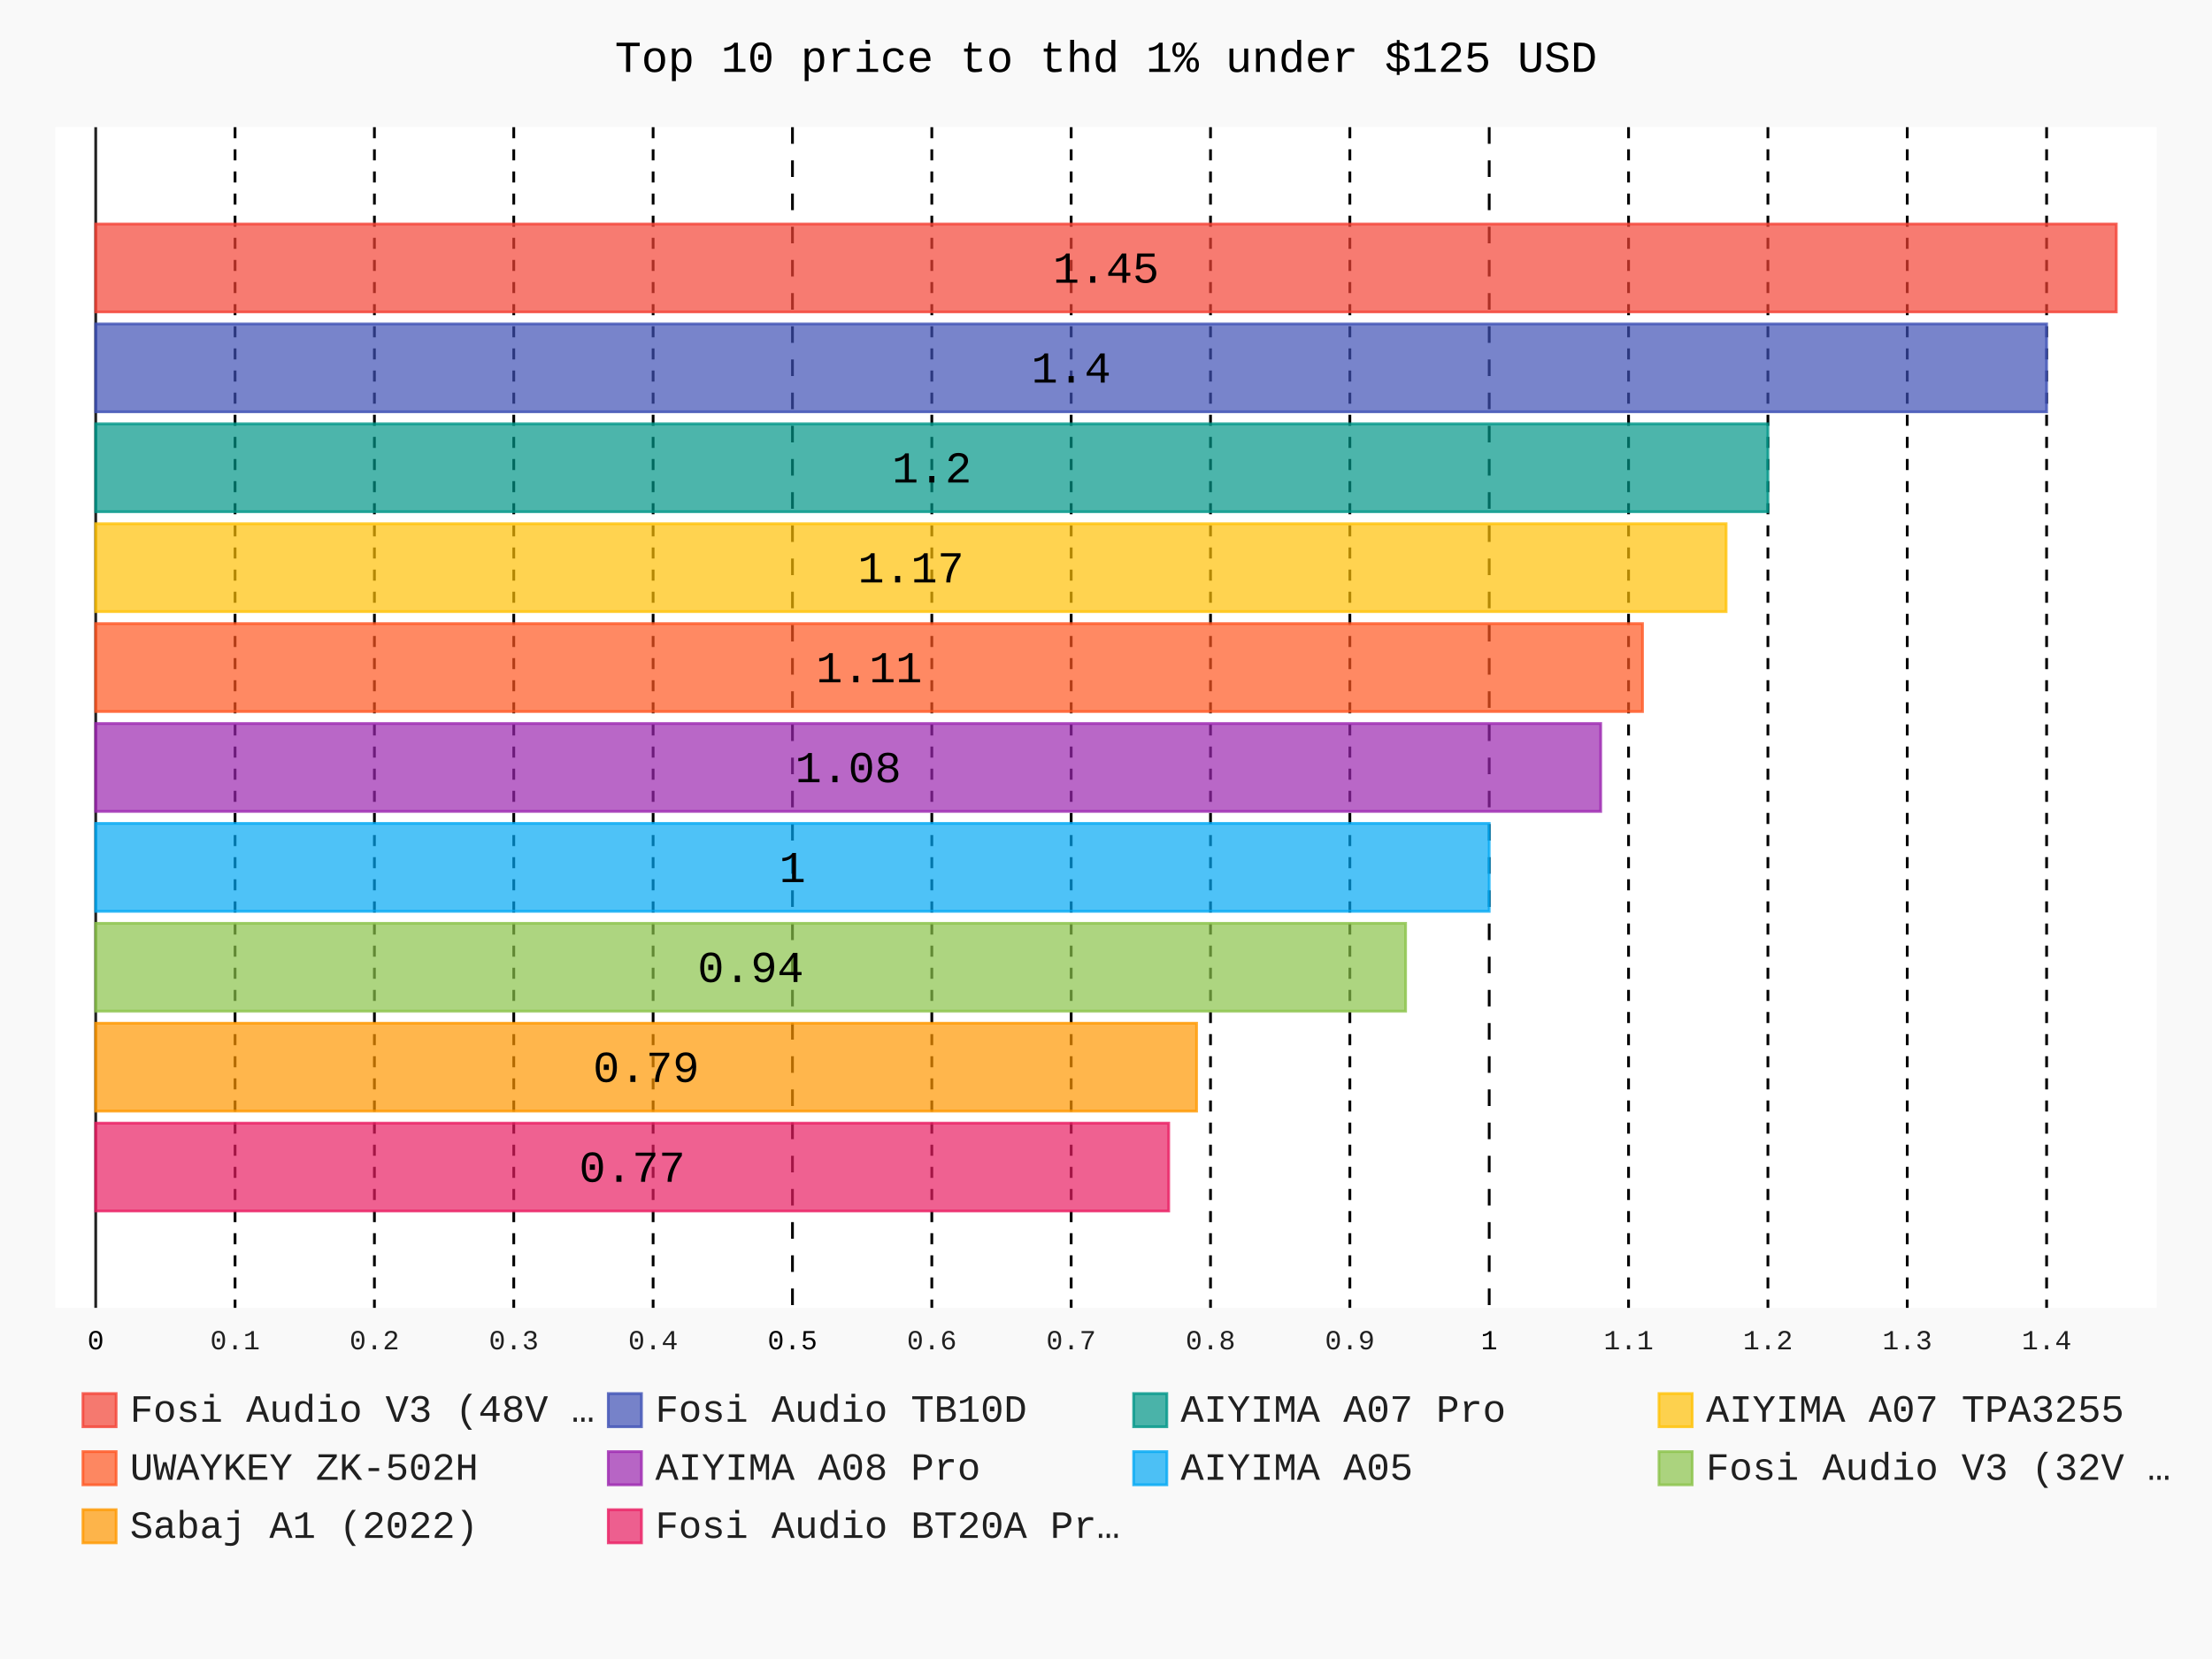
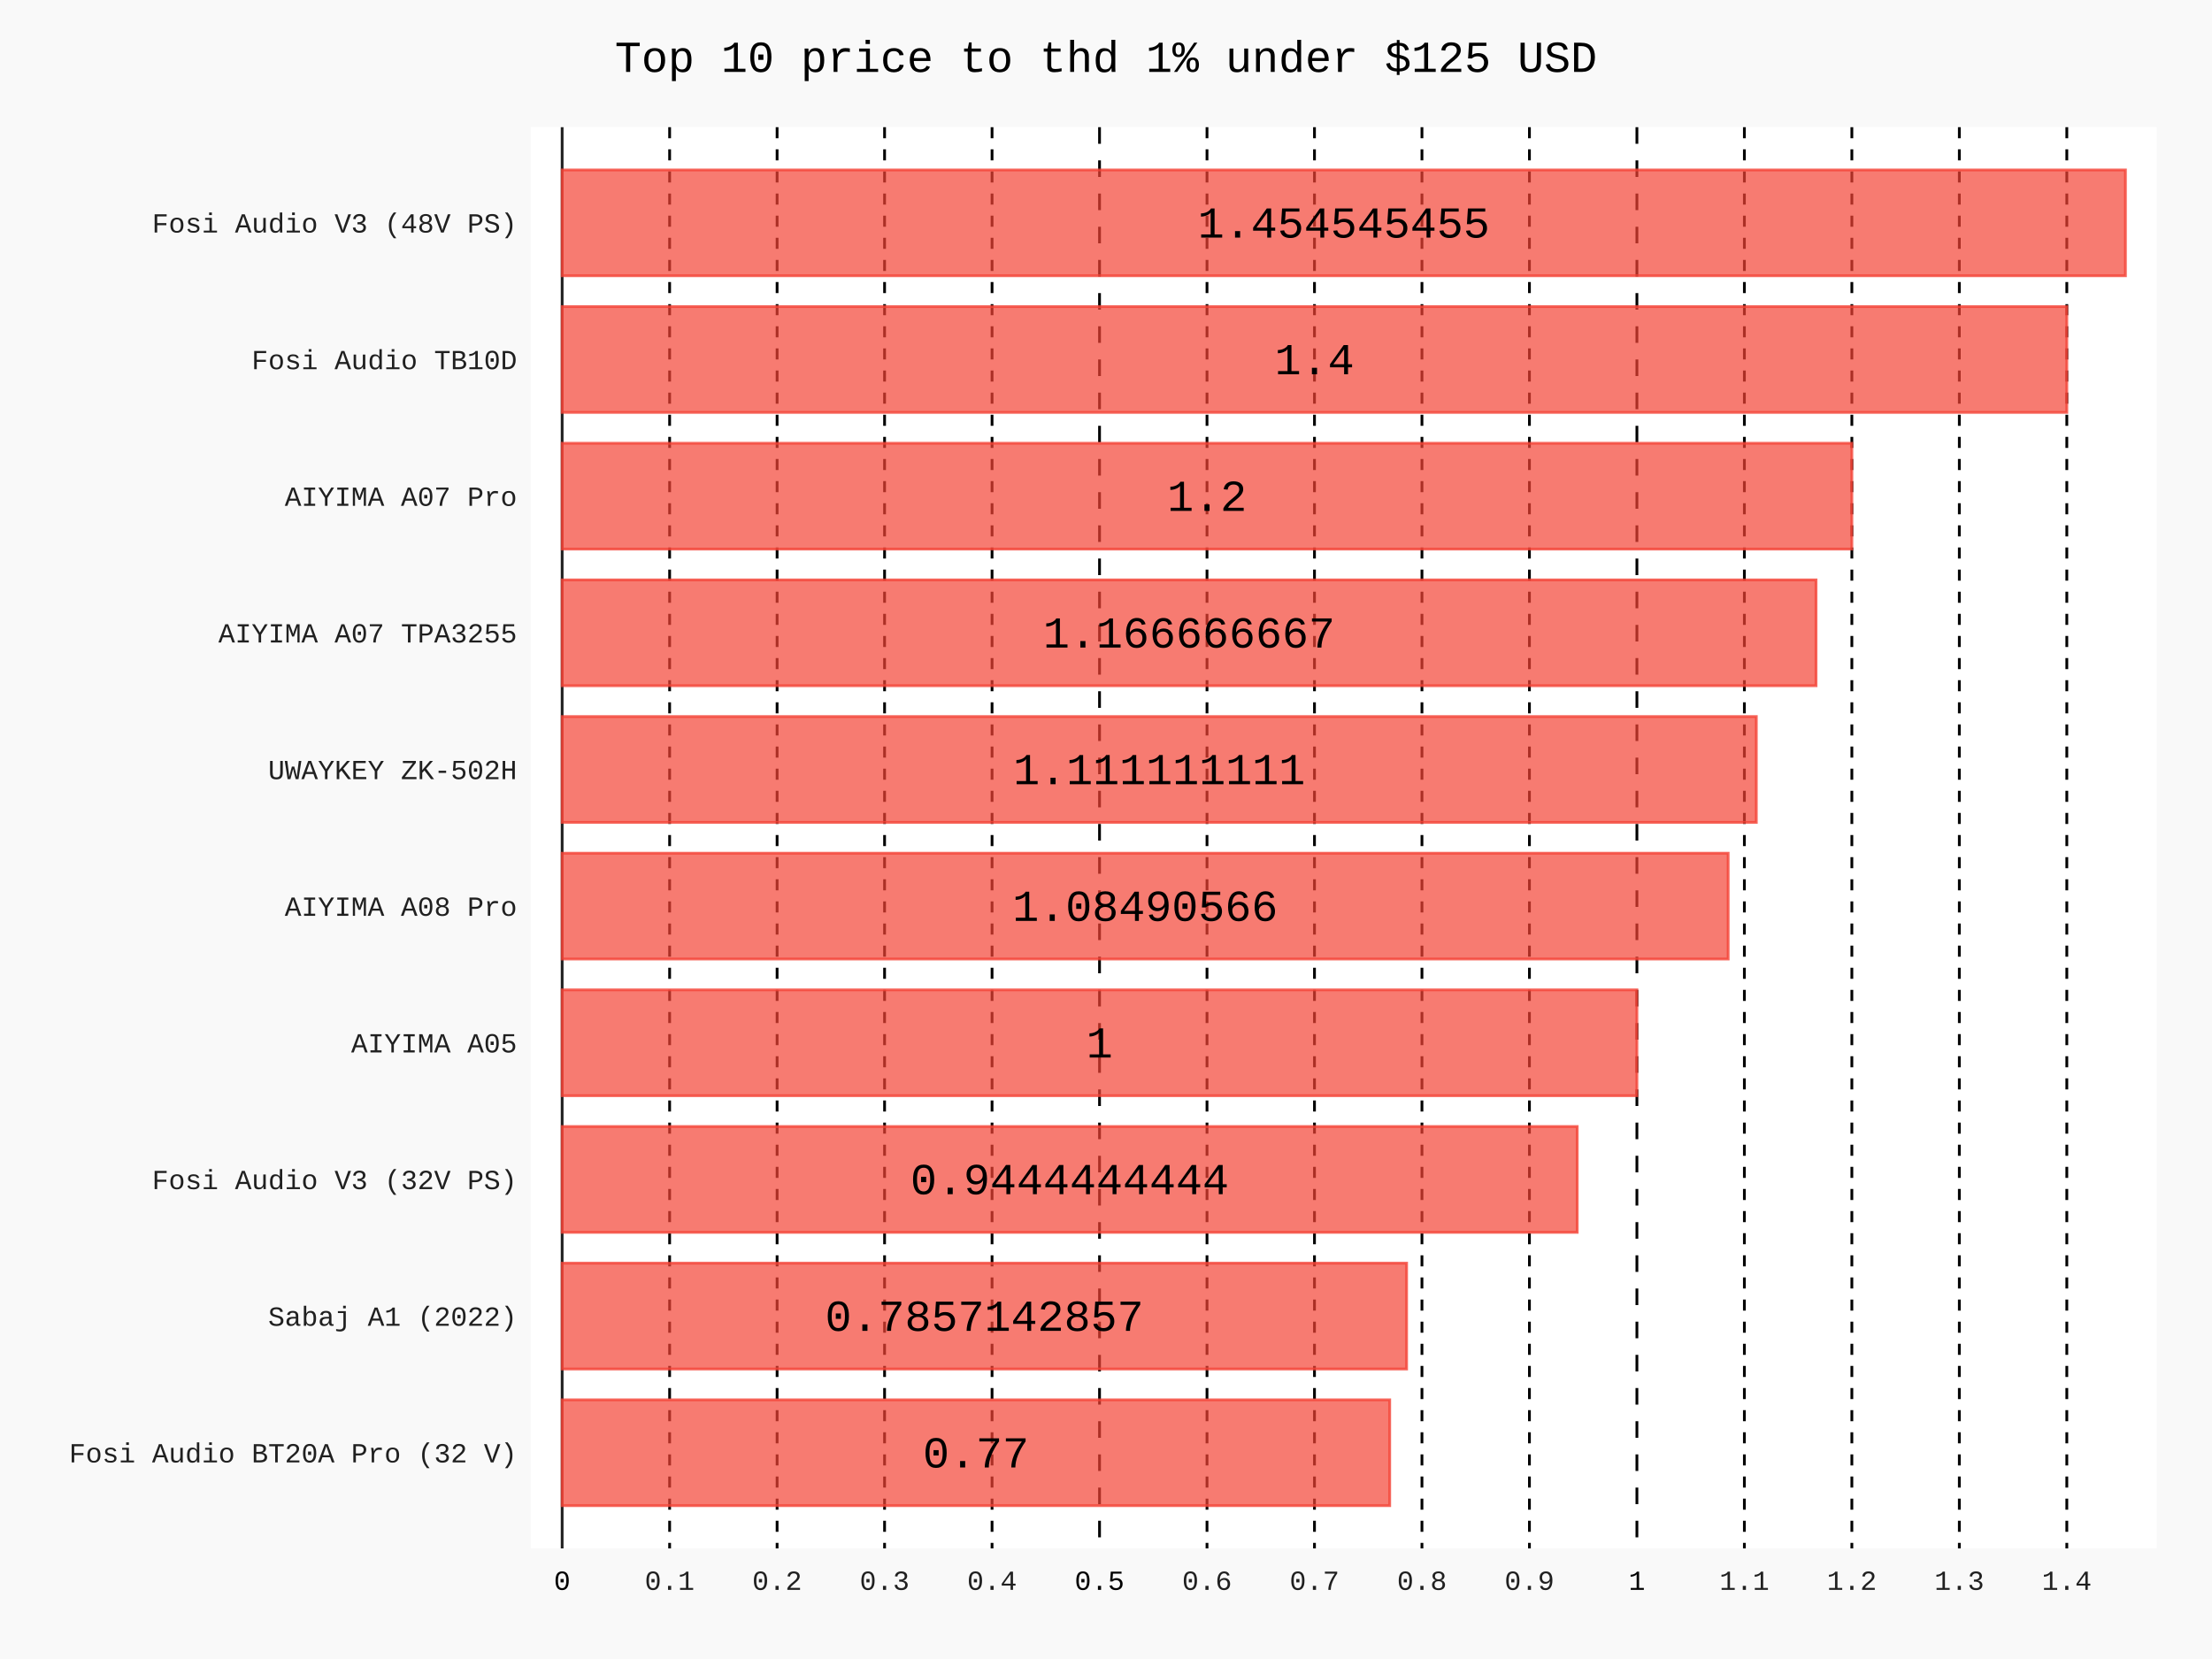
- <svg xmlns="http://www.w3.org/2000/svg" id="chart-48957414-104f-405f-8632-d24736aaab65" class="pygal-chart" viewBox="0 0 800 600">
+ <svg xmlns="http://www.w3.org/2000/svg" id="chart-eaef84dc-9094-404d-89b5-f0d308a937f1" class="pygal-chart" viewBox="0 0 800 600">
  <defs>
-     <style type="text/css">#chart-48957414-104f-405f-8632-d24736aaab65{-webkit-user-select:none;-webkit-font-smoothing:antialiased;font-family:Consolas,"Liberation Mono",Menlo,Courier,monospace}#chart-48957414-104f-405f-8632-d24736aaab65 .title{font-family:Consolas,"Liberation Mono",Menlo,Courier,monospace;font-size:16px}#chart-48957414-104f-405f-8632-d24736aaab65 .legends .legend text{font-family:Consolas,"Liberation Mono",Menlo,Courier,monospace;font-size:14px}#chart-48957414-104f-405f-8632-d24736aaab65 .axis text{font-family:Consolas,"Liberation Mono",Menlo,Courier,monospace;font-size:10px}#chart-48957414-104f-405f-8632-d24736aaab65 .axis text.major{font-family:Consolas,"Liberation Mono",Menlo,Courier,monospace;font-size:10px}#chart-48957414-104f-405f-8632-d24736aaab65 .text-overlay text.value{font-family:Consolas,"Liberation Mono",Menlo,Courier,monospace;font-size:16px}#chart-48957414-104f-405f-8632-d24736aaab65 .text-overlay text.label{font-family:Consolas,"Liberation Mono",Menlo,Courier,monospace;font-size:10px}#chart-48957414-104f-405f-8632-d24736aaab65 .tooltip{font-family:Consolas,"Liberation Mono",Menlo,Courier,monospace;font-size:14px}#chart-48957414-104f-405f-8632-d24736aaab65 text.no_data{font-family:Consolas,"Liberation Mono",Menlo,Courier,monospace;font-size:64px}
- #chart-48957414-104f-405f-8632-d24736aaab65{background-color:rgba(249,249,249,1)}#chart-48957414-104f-405f-8632-d24736aaab65 path,#chart-48957414-104f-405f-8632-d24736aaab65 line,#chart-48957414-104f-405f-8632-d24736aaab65 rect,#chart-48957414-104f-405f-8632-d24736aaab65 circle{-webkit-transition:150ms;-moz-transition:150ms;transition:150ms}#chart-48957414-104f-405f-8632-d24736aaab65 .graph &gt; .background{fill:rgba(249,249,249,1)}#chart-48957414-104f-405f-8632-d24736aaab65 .plot &gt; .background{fill:rgba(255,255,255,1)}#chart-48957414-104f-405f-8632-d24736aaab65 .graph{fill:rgba(0,0,0,.87)}#chart-48957414-104f-405f-8632-d24736aaab65 text.no_data{fill:rgba(0,0,0,1)}#chart-48957414-104f-405f-8632-d24736aaab65 .title{fill:rgba(0,0,0,1)}#chart-48957414-104f-405f-8632-d24736aaab65 .legends .legend text{fill:rgba(0,0,0,.87)}#chart-48957414-104f-405f-8632-d24736aaab65 .legends .legend:hover text{fill:rgba(0,0,0,1)}#chart-48957414-104f-405f-8632-d24736aaab65 .axis .line{stroke:rgba(0,0,0,1)}#chart-48957414-104f-405f-8632-d24736aaab65 .axis .guide.line{stroke:rgba(0,0,0,.54)}#chart-48957414-104f-405f-8632-d24736aaab65 .axis .major.line{stroke:rgba(0,0,0,.87)}#chart-48957414-104f-405f-8632-d24736aaab65 .axis text.major{fill:rgba(0,0,0,1)}#chart-48957414-104f-405f-8632-d24736aaab65 .axis.y .guides:hover .guide.line,#chart-48957414-104f-405f-8632-d24736aaab65 .line-graph .axis.x .guides:hover .guide.line,#chart-48957414-104f-405f-8632-d24736aaab65 .stackedline-graph .axis.x .guides:hover .guide.line,#chart-48957414-104f-405f-8632-d24736aaab65 .xy-graph .axis.x .guides:hover .guide.line{stroke:rgba(0,0,0,1)}#chart-48957414-104f-405f-8632-d24736aaab65 .axis .guides:hover text{fill:rgba(0,0,0,1)}#chart-48957414-104f-405f-8632-d24736aaab65 .reactive{fill-opacity:.7;stroke-opacity:.8;stroke-width:1}#chart-48957414-104f-405f-8632-d24736aaab65 .ci{stroke:rgba(0,0,0,.87)}#chart-48957414-104f-405f-8632-d24736aaab65 .reactive.active,#chart-48957414-104f-405f-8632-d24736aaab65 .active .reactive{fill-opacity:.8;stroke-opacity:.9;stroke-width:4}#chart-48957414-104f-405f-8632-d24736aaab65 .ci .reactive.active{stroke-width:1.5}#chart-48957414-104f-405f-8632-d24736aaab65 .series text{fill:rgba(0,0,0,1)}#chart-48957414-104f-405f-8632-d24736aaab65 .tooltip rect{fill:rgba(255,255,255,1);stroke:rgba(0,0,0,1);-webkit-transition:opacity 150ms;-moz-transition:opacity 150ms;transition:opacity 150ms}#chart-48957414-104f-405f-8632-d24736aaab65 .tooltip .label{fill:rgba(0,0,0,.87)}#chart-48957414-104f-405f-8632-d24736aaab65 .tooltip .label{fill:rgba(0,0,0,.87)}#chart-48957414-104f-405f-8632-d24736aaab65 .tooltip .legend{font-size:.8em;fill:rgba(0,0,0,.54)}#chart-48957414-104f-405f-8632-d24736aaab65 .tooltip .x_label{font-size:.6em;fill:rgba(0,0,0,1)}#chart-48957414-104f-405f-8632-d24736aaab65 .tooltip .xlink{font-size:.5em;text-decoration:underline}#chart-48957414-104f-405f-8632-d24736aaab65 .tooltip .value{font-size:1.5em}#chart-48957414-104f-405f-8632-d24736aaab65 .bound{font-size:.5em}#chart-48957414-104f-405f-8632-d24736aaab65 .max-value{font-size:.75em;fill:rgba(0,0,0,.54)}#chart-48957414-104f-405f-8632-d24736aaab65 .map-element{fill:rgba(255,255,255,1);stroke:rgba(0,0,0,.54) !important}#chart-48957414-104f-405f-8632-d24736aaab65 .map-element .reactive{fill-opacity:inherit;stroke-opacity:inherit}#chart-48957414-104f-405f-8632-d24736aaab65 .color-0,#chart-48957414-104f-405f-8632-d24736aaab65 .color-0 a:visited{stroke:#F44336;fill:#F44336}#chart-48957414-104f-405f-8632-d24736aaab65 .color-1,#chart-48957414-104f-405f-8632-d24736aaab65 .color-1 a:visited{stroke:#3F51B5;fill:#3F51B5}#chart-48957414-104f-405f-8632-d24736aaab65 .color-2,#chart-48957414-104f-405f-8632-d24736aaab65 .color-2 a:visited{stroke:#009688;fill:#009688}#chart-48957414-104f-405f-8632-d24736aaab65 .color-3,#chart-48957414-104f-405f-8632-d24736aaab65 .color-3 a:visited{stroke:#FFC107;fill:#FFC107}#chart-48957414-104f-405f-8632-d24736aaab65 .color-4,#chart-48957414-104f-405f-8632-d24736aaab65 .color-4 a:visited{stroke:#FF5722;fill:#FF5722}#chart-48957414-104f-405f-8632-d24736aaab65 .color-5,#chart-48957414-104f-405f-8632-d24736aaab65 .color-5 a:visited{stroke:#9C27B0;fill:#9C27B0}#chart-48957414-104f-405f-8632-d24736aaab65 .color-6,#chart-48957414-104f-405f-8632-d24736aaab65 .color-6 a:visited{stroke:#03A9F4;fill:#03A9F4}#chart-48957414-104f-405f-8632-d24736aaab65 .color-7,#chart-48957414-104f-405f-8632-d24736aaab65 .color-7 a:visited{stroke:#8BC34A;fill:#8BC34A}#chart-48957414-104f-405f-8632-d24736aaab65 .color-8,#chart-48957414-104f-405f-8632-d24736aaab65 .color-8 a:visited{stroke:#FF9800;fill:#FF9800}#chart-48957414-104f-405f-8632-d24736aaab65 .color-9,#chart-48957414-104f-405f-8632-d24736aaab65 .color-9 a:visited{stroke:#E91E63;fill:#E91E63}#chart-48957414-104f-405f-8632-d24736aaab65 .text-overlay .color-0 text{fill:black}#chart-48957414-104f-405f-8632-d24736aaab65 .text-overlay .color-1 text{fill:black}#chart-48957414-104f-405f-8632-d24736aaab65 .text-overlay .color-2 text{fill:black}#chart-48957414-104f-405f-8632-d24736aaab65 .text-overlay .color-3 text{fill:black}#chart-48957414-104f-405f-8632-d24736aaab65 .text-overlay .color-4 text{fill:black}#chart-48957414-104f-405f-8632-d24736aaab65 .text-overlay .color-5 text{fill:black}#chart-48957414-104f-405f-8632-d24736aaab65 .text-overlay .color-6 text{fill:black}#chart-48957414-104f-405f-8632-d24736aaab65 .text-overlay .color-7 text{fill:black}#chart-48957414-104f-405f-8632-d24736aaab65 .text-overlay .color-8 text{fill:black}#chart-48957414-104f-405f-8632-d24736aaab65 .text-overlay .color-9 text{fill:black}
- #chart-48957414-104f-405f-8632-d24736aaab65 text.no_data{text-anchor:middle}#chart-48957414-104f-405f-8632-d24736aaab65 .guide.line{fill:none}#chart-48957414-104f-405f-8632-d24736aaab65 .centered{text-anchor:middle}#chart-48957414-104f-405f-8632-d24736aaab65 .title{text-anchor:middle}#chart-48957414-104f-405f-8632-d24736aaab65 .legends .legend text{fill-opacity:1}#chart-48957414-104f-405f-8632-d24736aaab65 .axis.x text{text-anchor:middle}#chart-48957414-104f-405f-8632-d24736aaab65 .axis.x:not(.web) text[transform]{text-anchor:start}#chart-48957414-104f-405f-8632-d24736aaab65 .axis.x:not(.web) text[transform].backwards{text-anchor:end}#chart-48957414-104f-405f-8632-d24736aaab65 .axis.y text{text-anchor:end}#chart-48957414-104f-405f-8632-d24736aaab65 .axis.y text[transform].backwards{text-anchor:start}#chart-48957414-104f-405f-8632-d24736aaab65 .axis.y2 text{text-anchor:start}#chart-48957414-104f-405f-8632-d24736aaab65 .axis.y2 text[transform].backwards{text-anchor:end}#chart-48957414-104f-405f-8632-d24736aaab65 .axis .guide.line{stroke-dasharray:4,4;stroke:black}#chart-48957414-104f-405f-8632-d24736aaab65 .axis .major.guide.line{stroke-dasharray:6,6;stroke:black}#chart-48957414-104f-405f-8632-d24736aaab65 .horizontal .axis.y .guide.line,#chart-48957414-104f-405f-8632-d24736aaab65 .horizontal .axis.y2 .guide.line,#chart-48957414-104f-405f-8632-d24736aaab65 .vertical .axis.x .guide.line{opacity:0}#chart-48957414-104f-405f-8632-d24736aaab65 .horizontal .axis.always_show .guide.line,#chart-48957414-104f-405f-8632-d24736aaab65 .vertical .axis.always_show .guide.line{opacity:1 !important}#chart-48957414-104f-405f-8632-d24736aaab65 .axis.y .guides:hover .guide.line,#chart-48957414-104f-405f-8632-d24736aaab65 .axis.y2 .guides:hover .guide.line,#chart-48957414-104f-405f-8632-d24736aaab65 .axis.x .guides:hover .guide.line{opacity:1}#chart-48957414-104f-405f-8632-d24736aaab65 .axis .guides:hover text{opacity:1}#chart-48957414-104f-405f-8632-d24736aaab65 .nofill{fill:none}#chart-48957414-104f-405f-8632-d24736aaab65 .subtle-fill{fill-opacity:.2}#chart-48957414-104f-405f-8632-d24736aaab65 .dot{stroke-width:1px;fill-opacity:1;stroke-opacity:1}#chart-48957414-104f-405f-8632-d24736aaab65 .dot.active{stroke-width:5px}#chart-48957414-104f-405f-8632-d24736aaab65 .dot.negative{fill:transparent}#chart-48957414-104f-405f-8632-d24736aaab65 text,#chart-48957414-104f-405f-8632-d24736aaab65 tspan{stroke:none !important}#chart-48957414-104f-405f-8632-d24736aaab65 .series text.active{opacity:1}#chart-48957414-104f-405f-8632-d24736aaab65 .tooltip rect{fill-opacity:.95;stroke-width:.5}#chart-48957414-104f-405f-8632-d24736aaab65 .tooltip text{fill-opacity:1}#chart-48957414-104f-405f-8632-d24736aaab65 .showable{visibility:hidden}#chart-48957414-104f-405f-8632-d24736aaab65 .showable.shown{visibility:visible}#chart-48957414-104f-405f-8632-d24736aaab65 .gauge-background{fill:rgba(229,229,229,1);stroke:none}#chart-48957414-104f-405f-8632-d24736aaab65 .bg-lines{stroke:rgba(249,249,249,1);stroke-width:2px}</style>
+     <style type="text/css">#chart-eaef84dc-9094-404d-89b5-f0d308a937f1{-webkit-user-select:none;-webkit-font-smoothing:antialiased;font-family:Consolas,"Liberation Mono",Menlo,Courier,monospace}#chart-eaef84dc-9094-404d-89b5-f0d308a937f1 .title{font-family:Consolas,"Liberation Mono",Menlo,Courier,monospace;font-size:16px}#chart-eaef84dc-9094-404d-89b5-f0d308a937f1 .legends .legend text{font-family:Consolas,"Liberation Mono",Menlo,Courier,monospace;font-size:14px}#chart-eaef84dc-9094-404d-89b5-f0d308a937f1 .axis text{font-family:Consolas,"Liberation Mono",Menlo,Courier,monospace;font-size:10px}#chart-eaef84dc-9094-404d-89b5-f0d308a937f1 .axis text.major{font-family:Consolas,"Liberation Mono",Menlo,Courier,monospace;font-size:10px}#chart-eaef84dc-9094-404d-89b5-f0d308a937f1 .text-overlay text.value{font-family:Consolas,"Liberation Mono",Menlo,Courier,monospace;font-size:16px}#chart-eaef84dc-9094-404d-89b5-f0d308a937f1 .text-overlay text.label{font-family:Consolas,"Liberation Mono",Menlo,Courier,monospace;font-size:10px}#chart-eaef84dc-9094-404d-89b5-f0d308a937f1 .tooltip{font-family:Consolas,"Liberation Mono",Menlo,Courier,monospace;font-size:14px}#chart-eaef84dc-9094-404d-89b5-f0d308a937f1 text.no_data{font-family:Consolas,"Liberation Mono",Menlo,Courier,monospace;font-size:64px}
+ #chart-eaef84dc-9094-404d-89b5-f0d308a937f1{background-color:rgba(249,249,249,1)}#chart-eaef84dc-9094-404d-89b5-f0d308a937f1 path,#chart-eaef84dc-9094-404d-89b5-f0d308a937f1 line,#chart-eaef84dc-9094-404d-89b5-f0d308a937f1 rect,#chart-eaef84dc-9094-404d-89b5-f0d308a937f1 circle{-webkit-transition:150ms;-moz-transition:150ms;transition:150ms}#chart-eaef84dc-9094-404d-89b5-f0d308a937f1 .graph &gt; .background{fill:rgba(249,249,249,1)}#chart-eaef84dc-9094-404d-89b5-f0d308a937f1 .plot &gt; .background{fill:rgba(255,255,255,1)}#chart-eaef84dc-9094-404d-89b5-f0d308a937f1 .graph{fill:rgba(0,0,0,.87)}#chart-eaef84dc-9094-404d-89b5-f0d308a937f1 text.no_data{fill:rgba(0,0,0,1)}#chart-eaef84dc-9094-404d-89b5-f0d308a937f1 .title{fill:rgba(0,0,0,1)}#chart-eaef84dc-9094-404d-89b5-f0d308a937f1 .legends .legend text{fill:rgba(0,0,0,.87)}#chart-eaef84dc-9094-404d-89b5-f0d308a937f1 .legends .legend:hover text{fill:rgba(0,0,0,1)}#chart-eaef84dc-9094-404d-89b5-f0d308a937f1 .axis .line{stroke:rgba(0,0,0,1)}#chart-eaef84dc-9094-404d-89b5-f0d308a937f1 .axis .guide.line{stroke:rgba(0,0,0,.54)}#chart-eaef84dc-9094-404d-89b5-f0d308a937f1 .axis .major.line{stroke:rgba(0,0,0,.87)}#chart-eaef84dc-9094-404d-89b5-f0d308a937f1 .axis text.major{fill:rgba(0,0,0,1)}#chart-eaef84dc-9094-404d-89b5-f0d308a937f1 .axis.y .guides:hover .guide.line,#chart-eaef84dc-9094-404d-89b5-f0d308a937f1 .line-graph .axis.x .guides:hover .guide.line,#chart-eaef84dc-9094-404d-89b5-f0d308a937f1 .stackedline-graph .axis.x .guides:hover .guide.line,#chart-eaef84dc-9094-404d-89b5-f0d308a937f1 .xy-graph .axis.x .guides:hover .guide.line{stroke:rgba(0,0,0,1)}#chart-eaef84dc-9094-404d-89b5-f0d308a937f1 .axis .guides:hover text{fill:rgba(0,0,0,1)}#chart-eaef84dc-9094-404d-89b5-f0d308a937f1 .reactive{fill-opacity:.7;stroke-opacity:.8;stroke-width:1}#chart-eaef84dc-9094-404d-89b5-f0d308a937f1 .ci{stroke:rgba(0,0,0,.87)}#chart-eaef84dc-9094-404d-89b5-f0d308a937f1 .reactive.active,#chart-eaef84dc-9094-404d-89b5-f0d308a937f1 .active .reactive{fill-opacity:.8;stroke-opacity:.9;stroke-width:4}#chart-eaef84dc-9094-404d-89b5-f0d308a937f1 .ci .reactive.active{stroke-width:1.5}#chart-eaef84dc-9094-404d-89b5-f0d308a937f1 .series text{fill:rgba(0,0,0,1)}#chart-eaef84dc-9094-404d-89b5-f0d308a937f1 .tooltip rect{fill:rgba(255,255,255,1);stroke:rgba(0,0,0,1);-webkit-transition:opacity 150ms;-moz-transition:opacity 150ms;transition:opacity 150ms}#chart-eaef84dc-9094-404d-89b5-f0d308a937f1 .tooltip .label{fill:rgba(0,0,0,.87)}#chart-eaef84dc-9094-404d-89b5-f0d308a937f1 .tooltip .label{fill:rgba(0,0,0,.87)}#chart-eaef84dc-9094-404d-89b5-f0d308a937f1 .tooltip .legend{font-size:.8em;fill:rgba(0,0,0,.54)}#chart-eaef84dc-9094-404d-89b5-f0d308a937f1 .tooltip .x_label{font-size:.6em;fill:rgba(0,0,0,1)}#chart-eaef84dc-9094-404d-89b5-f0d308a937f1 .tooltip .xlink{font-size:.5em;text-decoration:underline}#chart-eaef84dc-9094-404d-89b5-f0d308a937f1 .tooltip .value{font-size:1.5em}#chart-eaef84dc-9094-404d-89b5-f0d308a937f1 .bound{font-size:.5em}#chart-eaef84dc-9094-404d-89b5-f0d308a937f1 .max-value{font-size:.75em;fill:rgba(0,0,0,.54)}#chart-eaef84dc-9094-404d-89b5-f0d308a937f1 .map-element{fill:rgba(255,255,255,1);stroke:rgba(0,0,0,.54) !important}#chart-eaef84dc-9094-404d-89b5-f0d308a937f1 .map-element .reactive{fill-opacity:inherit;stroke-opacity:inherit}#chart-eaef84dc-9094-404d-89b5-f0d308a937f1 .color-0,#chart-eaef84dc-9094-404d-89b5-f0d308a937f1 .color-0 a:visited{stroke:#F44336;fill:#F44336}#chart-eaef84dc-9094-404d-89b5-f0d308a937f1 .text-overlay .color-0 text{fill:black}
+ #chart-eaef84dc-9094-404d-89b5-f0d308a937f1 text.no_data{text-anchor:middle}#chart-eaef84dc-9094-404d-89b5-f0d308a937f1 .guide.line{fill:none}#chart-eaef84dc-9094-404d-89b5-f0d308a937f1 .centered{text-anchor:middle}#chart-eaef84dc-9094-404d-89b5-f0d308a937f1 .title{text-anchor:middle}#chart-eaef84dc-9094-404d-89b5-f0d308a937f1 .legends .legend text{fill-opacity:1}#chart-eaef84dc-9094-404d-89b5-f0d308a937f1 .axis.x text{text-anchor:middle}#chart-eaef84dc-9094-404d-89b5-f0d308a937f1 .axis.x:not(.web) text[transform]{text-anchor:start}#chart-eaef84dc-9094-404d-89b5-f0d308a937f1 .axis.x:not(.web) text[transform].backwards{text-anchor:end}#chart-eaef84dc-9094-404d-89b5-f0d308a937f1 .axis.y text{text-anchor:end}#chart-eaef84dc-9094-404d-89b5-f0d308a937f1 .axis.y text[transform].backwards{text-anchor:start}#chart-eaef84dc-9094-404d-89b5-f0d308a937f1 .axis.y2 text{text-anchor:start}#chart-eaef84dc-9094-404d-89b5-f0d308a937f1 .axis.y2 text[transform].backwards{text-anchor:end}#chart-eaef84dc-9094-404d-89b5-f0d308a937f1 .axis .guide.line{stroke-dasharray:4,4;stroke:black}#chart-eaef84dc-9094-404d-89b5-f0d308a937f1 .axis .major.guide.line{stroke-dasharray:6,6;stroke:black}#chart-eaef84dc-9094-404d-89b5-f0d308a937f1 .horizontal .axis.y .guide.line,#chart-eaef84dc-9094-404d-89b5-f0d308a937f1 .horizontal .axis.y2 .guide.line,#chart-eaef84dc-9094-404d-89b5-f0d308a937f1 .vertical .axis.x .guide.line{opacity:0}#chart-eaef84dc-9094-404d-89b5-f0d308a937f1 .horizontal .axis.always_show .guide.line,#chart-eaef84dc-9094-404d-89b5-f0d308a937f1 .vertical .axis.always_show .guide.line{opacity:1 !important}#chart-eaef84dc-9094-404d-89b5-f0d308a937f1 .axis.y .guides:hover .guide.line,#chart-eaef84dc-9094-404d-89b5-f0d308a937f1 .axis.y2 .guides:hover .guide.line,#chart-eaef84dc-9094-404d-89b5-f0d308a937f1 .axis.x .guides:hover .guide.line{opacity:1}#chart-eaef84dc-9094-404d-89b5-f0d308a937f1 .axis .guides:hover text{opacity:1}#chart-eaef84dc-9094-404d-89b5-f0d308a937f1 .nofill{fill:none}#chart-eaef84dc-9094-404d-89b5-f0d308a937f1 .subtle-fill{fill-opacity:.2}#chart-eaef84dc-9094-404d-89b5-f0d308a937f1 .dot{stroke-width:1px;fill-opacity:1;stroke-opacity:1}#chart-eaef84dc-9094-404d-89b5-f0d308a937f1 .dot.active{stroke-width:5px}#chart-eaef84dc-9094-404d-89b5-f0d308a937f1 .dot.negative{fill:transparent}#chart-eaef84dc-9094-404d-89b5-f0d308a937f1 text,#chart-eaef84dc-9094-404d-89b5-f0d308a937f1 tspan{stroke:none !important}#chart-eaef84dc-9094-404d-89b5-f0d308a937f1 .series text.active{opacity:1}#chart-eaef84dc-9094-404d-89b5-f0d308a937f1 .tooltip rect{fill-opacity:.95;stroke-width:.5}#chart-eaef84dc-9094-404d-89b5-f0d308a937f1 .tooltip text{fill-opacity:1}#chart-eaef84dc-9094-404d-89b5-f0d308a937f1 .showable{visibility:hidden}#chart-eaef84dc-9094-404d-89b5-f0d308a937f1 .showable.shown{visibility:visible}#chart-eaef84dc-9094-404d-89b5-f0d308a937f1 .gauge-background{fill:rgba(229,229,229,1);stroke:none}#chart-eaef84dc-9094-404d-89b5-f0d308a937f1 .bg-lines{stroke:rgba(249,249,249,1);stroke-width:2px}</style>
  </defs>
  <g class="graph horizontalbar-graph horizontal">
    <rect x="0" y="0" width="800" height="600" class="background" />
-     <g transform="translate(20, 46)" class="plot">
-       <rect x="0" y="0" width="760" height="427.0" class="background" />
+     <g transform="translate(192, 46)" class="plot">
+       <rect x="0" y="0" width="588.0" height="514" class="background" />
+       <g class="axis y">
+         <g class="guides">
+           <text x="-5" y="482.904" class="">Fosi Audio BT20A Pro (32 V)</text>
+         </g>
+         <g class="guides">
+           <text x="-5" y="433.481" class="">Sabaj A1 (2022)</text>
+         </g>
+         <g class="guides">
+           <text x="-5" y="384.058" class="">Fosi Audio V3 (32V PS)</text>
+         </g>
+         <g class="guides">
+           <text x="-5" y="334.635" class="">AIYIMA A05</text>
+         </g>
+         <g class="guides">
+           <text x="-5" y="285.212" class="">AIYIMA A08 Pro</text>
+         </g>
+         <g class="guides">
+           <text x="-5" y="235.788" class="">UWAYKEY ZK-502H</text>
+         </g>
+         <g class="guides">
+           <text x="-5" y="186.365" class="">AIYIMA A07 TPA3255</text>
+         </g>
+         <g class="guides">
+           <text x="-5" y="136.942" class="">AIYIMA A07 Pro</text>
+         </g>
+         <g class="guides">
+           <text x="-5" y="87.519" class="">Fosi Audio TB10D</text>
+         </g>
+         <g class="guides">
+           <text x="-5" y="38.096" class="">Fosi Audio V3 (48V PS)</text>
+         </g>
+       </g>
      <g class="axis x always_show">
        <g class="guides">
-           <path d="M14.615 0 v427" class="axis major line" />
-           <text x="14.615" y="442.0" class="major">0</text>
+           <path d="M11.308 0 v514" class="axis major line" />
+           <text x="11.308" y="529.0" class="major">0</text>
        </g>
        <g class="guides">
-           <path d="M65.013 0 v427" class="guide line" />
-           <text x="65.013" y="442.0" class="">0.1</text>
+           <path d="M50.178 0 v514" class="guide line" />
+           <text x="50.178" y="529.0" class="">0.1</text>
        </g>
        <g class="guides">
-           <path d="M115.411 0 v427" class="guide line" />
-           <text x="115.411" y="442.0" class="">0.2</text>
+           <path d="M89.048 0 v514" class="guide line" />
+           <text x="89.048" y="529.0" class="">0.2</text>
        </g>
        <g class="guides">
-           <path d="M165.809 0 v427" class="guide line" />
-           <text x="165.809" y="442.0" class="">0.3</text>
+           <path d="M127.918 0 v514" class="guide line" />
+           <text x="127.918" y="529.0" class="">0.3</text>
        </g>
        <g class="guides">
-           <path d="M216.207 0 v427" class="guide line" />
-           <text x="216.207" y="442.0" class="">0.4</text>
+           <path d="M166.788 0 v514" class="guide line" />
+           <text x="166.788" y="529.0" class="">0.4</text>
        </g>
        <g class="guides">
-           <path d="M266.605 0 v427" class="major guide line" />
-           <text x="266.605" y="442.0" class="major">0.5</text>
+           <path d="M205.659 0 v514" class="major guide line" />
+           <text x="205.659" y="529.0" class="major">0.5</text>
        </g>
        <g class="guides">
-           <path d="M317.003 0 v427" class="guide line" />
-           <text x="317.003" y="442.0" class="">0.6</text>
+           <path d="M244.529 0 v514" class="guide line" />
+           <text x="244.529" y="529.0" class="">0.6</text>
        </g>
        <g class="guides">
-           <path d="M367.401 0 v427" class="guide line" />
-           <text x="367.401" y="442.0" class="">0.7</text>
+           <path d="M283.399 0 v514" class="guide line" />
+           <text x="283.399" y="529.0" class="">0.7</text>
        </g>
        <g class="guides">
-           <path d="M417.798 0 v427" class="guide line" />
-           <text x="417.798" y="442.0" class="">0.8</text>
+           <path d="M322.269 0 v514" class="guide line" />
+           <text x="322.269" y="529.0" class="">0.8</text>
        </g>
        <g class="guides">
-           <path d="M468.196 0 v427" class="guide line" />
-           <text x="468.196" y="442.0" class="">0.9</text>
+           <path d="M361.139 0 v514" class="guide line" />
+           <text x="361.139" y="529.0" class="">0.9</text>
        </g>
        <g class="guides">
-           <path d="M518.594 0 v427" class="major guide line" />
-           <text x="518.594" y="442.0" class="major">1</text>
+           <path d="M400.01 0 v514" class="major guide line" />
+           <text x="400.01" y="529.0" class="major">1</text>
        </g>
        <g class="guides">
-           <path d="M568.992 0 v427" class="guide line" />
-           <text x="568.992" y="442.0" class="">1.1</text>
+           <path d="M438.88 0 v514" class="guide line" />
+           <text x="438.88" y="529.0" class="">1.1</text>
        </g>
        <g class="guides">
-           <path d="M619.39 0 v427" class="guide line" />
-           <text x="619.39" y="442.0" class="">1.2</text>
+           <path d="M477.75 0 v514" class="guide line" />
+           <text x="477.75" y="529.0" class="">1.2</text>
        </g>
        <g class="guides">
-           <path d="M669.788 0 v427" class="guide line" />
-           <text x="669.788" y="442.0" class="">1.3</text>
+           <path d="M516.62 0 v514" class="guide line" />
+           <text x="516.62" y="529.0" class="">1.3</text>
        </g>
        <g class="guides">
-           <path d="M720.186 0 v427" class="guide line" />
-           <text x="720.186" y="442.0" class="">1.4</text>
-         </g>
-       </g>
-       <g class="series serie-9 color-9">
-         <g class="bars">
-           <g class="bar">
-             <rect x="14.615" y="360.191" rx="0" ry="0" width="388.064" height="31.795" class="rect reactive tooltip-trigger" />
-           </g>
-         </g>
-       </g>
-       <g class="series serie-8 color-8">
-         <g class="bars">
-           <g class="bar">
-             <rect x="14.615" y="324.06" rx="0" ry="0" width="398.143" height="31.795" class="rect reactive tooltip-trigger" />
-           </g>
-         </g>
-       </g>
-       <g class="series serie-7 color-7">
-         <g class="bars">
-           <g class="bar">
-             <rect x="14.615" y="287.929" rx="0" ry="0" width="473.74" height="31.795" class="rect reactive tooltip-trigger" />
-           </g>
-         </g>
-       </g>
-       <g class="series serie-6 color-6">
-         <g class="bars">
-           <g class="bar">
-             <rect x="14.615" y="251.799" rx="0" ry="0" width="503.979" height="31.795" class="rect reactive tooltip-trigger" />
-           </g>
-         </g>
-       </g>
-       <g class="series serie-5 color-5">
-         <g class="bars">
-           <g class="bar">
-             <rect x="14.615" y="215.668" rx="0" ry="0" width="544.297" height="31.795" class="rect reactive tooltip-trigger" />
-           </g>
-         </g>
-       </g>
-       <g class="series serie-4 color-4">
-         <g class="bars">
-           <g class="bar">
-             <rect x="14.615" y="179.537" rx="0" ry="0" width="559.416" height="31.795" class="rect reactive tooltip-trigger" />
-           </g>
-         </g>
-       </g>
-       <g class="series serie-3 color-3">
-         <g class="bars">
-           <g class="bar">
-             <rect x="14.615" y="143.406" rx="0" ry="0" width="589.655" height="31.795" class="rect reactive tooltip-trigger" />
-           </g>
-         </g>
-       </g>
-       <g class="series serie-2 color-2">
-         <g class="bars">
-           <g class="bar">
-             <rect x="14.615" y="107.276" rx="0" ry="0" width="604.775" height="31.795" class="rect reactive tooltip-trigger" />
-           </g>
-         </g>
-       </g>
-       <g class="series serie-1 color-1">
-         <g class="bars">
-           <g class="bar">
-             <rect x="14.615" y="71.145" rx="0" ry="0" width="705.57" height="31.795" class="rect reactive tooltip-trigger" />
-           </g>
+           <path d="M555.49 0 v514" class="guide line" />
+           <text x="555.49" y="529.0" class="">1.4</text>
        </g>
      </g>
      <g class="series serie-0 color-0">
        <g class="bars">
          <g class="bar">
-             <rect x="14.615" y="35.014" rx="0" ry="0" width="730.769" height="31.795" class="rect reactive tooltip-trigger" />
+             <rect x="11.308" y="460.267" rx="0" ry="0" width="299.3" height="38.273" class="rect reactive tooltip-trigger" />
+           </g>
+           <g class="bar">
+             <rect x="11.308" y="410.844" rx="0" ry="0" width="305.409" height="38.273" class="rect reactive tooltip-trigger" />
+           </g>
+           <g class="bar">
+             <rect x="11.308" y="361.421" rx="0" ry="0" width="367.107" height="38.273" class="rect reactive tooltip-trigger" />
+           </g>
+           <g class="bar">
+             <rect x="11.308" y="311.998" rx="0" ry="0" width="388.702" height="38.273" class="rect reactive tooltip-trigger" />
+           </g>
+           <g class="bar">
+             <rect x="11.308" y="262.575" rx="0" ry="0" width="421.705" height="38.273" class="rect reactive tooltip-trigger" />
+           </g>
+           <g class="bar">
+             <rect x="11.308" y="213.152" rx="0" ry="0" width="431.891" height="38.273" class="rect reactive tooltip-trigger" />
+           </g>
+           <g class="bar">
+             <rect x="11.308" y="163.729" rx="0" ry="0" width="453.486" height="38.273" class="rect reactive tooltip-trigger" />
+           </g>
+           <g class="bar">
+             <rect x="11.308" y="114.306" rx="0" ry="0" width="466.442" height="38.273" class="rect reactive tooltip-trigger" />
+           </g>
+           <g class="bar">
+             <rect x="11.308" y="64.883" rx="0" ry="0" width="544.183" height="38.273" class="rect reactive tooltip-trigger" />
+           </g>
+           <g class="bar">
+             <rect x="11.308" y="15.46" rx="0" ry="0" width="565.385" height="38.273" class="rect reactive tooltip-trigger" />
          </g>
        </g>
      </g>
    </g>
    <g class="titles">
      <text x="400.0" y="26" class="title plot_title">Top 10 price to thd 1% under $125 USD</text>
    </g>
-     <g transform="translate(20, 46)" class="plot overlay">
-       <g class="series serie-9 color-9" />
-       <g class="series serie-8 color-8" />
-       <g class="series serie-7 color-7" />
-       <g class="series serie-6 color-6" />
-       <g class="series serie-5 color-5" />
-       <g class="series serie-4 color-4" />
-       <g class="series serie-3 color-3" />
-       <g class="series serie-2 color-2" />
-       <g class="series serie-1 color-1" />
+     <g transform="translate(192, 46)" class="plot overlay">
      <g class="series serie-0 color-0" />
    </g>
-     <g transform="translate(20, 46)" class="plot text-overlay">
-       <g class="series serie-9 color-9">
-         <text text-anchor="middle" x="208.647" y="381.422" class="value">0.77</text>
-       </g>
-       <g class="series serie-8 color-8">
-         <text text-anchor="middle" x="213.687" y="345.291" class="value">0.79</text>
-       </g>
-       <g class="series serie-7 color-7">
-         <text text-anchor="middle" x="251.485" y="309.16" class="value">0.94</text>
-       </g>
-       <g class="series serie-6 color-6">
-         <text text-anchor="middle" x="266.605" y="273.029" class="value">1</text>
-       </g>
-       <g class="series serie-5 color-5">
-         <text text-anchor="middle" x="286.764" y="236.899" class="value">1.08</text>
-       </g>
-       <g class="series serie-4 color-4">
-         <text text-anchor="middle" x="294.324" y="200.768" class="value">1.11</text>
-       </g>
-       <g class="series serie-3 color-3">
-         <text text-anchor="middle" x="309.443" y="164.637" class="value">1.17</text>
-       </g>
-       <g class="series serie-2 color-2">
-         <text text-anchor="middle" x="317.003" y="128.506" class="value">1.2</text>
-       </g>
-       <g class="series serie-1 color-1">
-         <text text-anchor="middle" x="367.401" y="92.376" class="value">1.4</text>
-       </g>
+     <g transform="translate(192, 46)" class="plot text-overlay">
      <g class="series serie-0 color-0">
-         <text text-anchor="middle" x="380" y="56.245" class="value">1.45</text>
+         <text text-anchor="middle" x="160.958" y="484.737" class="value">0.77</text>
+         <text text-anchor="middle" x="164.012" y="435.314" class="value">0.7857142857</text>
+         <text text-anchor="middle" x="194.861" y="385.891" class="value">0.9444444444</text>
+         <text text-anchor="middle" x="205.659" y="336.468" class="value">1</text>
+         <text text-anchor="middle" x="222.16" y="287.045" class="value">1.08490566</text>
+         <text text-anchor="middle" x="227.253" y="237.622" class="value">1.111111111</text>
+         <text text-anchor="middle" x="238.05" y="188.199" class="value">1.166666667</text>
+         <text text-anchor="middle" x="244.529" y="138.776" class="value">1.2</text>
+         <text text-anchor="middle" x="283.399" y="89.353" class="value">1.4</text>
+         <text text-anchor="middle" x="294.0" y="39.929" class="value">1.454545455</text>
      </g>
    </g>
-     <g transform="translate(20, 46)" class="plot tooltip-overlay">
+     <g transform="translate(192, 46)" class="plot tooltip-overlay">
      <g transform="translate(0 0)" style="opacity: 0" class="tooltip">
        <rect rx="0" ry="0" width="0" height="0" class="tooltip-box" />
        <g class="text" />
      </g>
    </g>
-     <g transform="translate(30, 503)" class="legends">
-       <g id="activate-serie-0" class="legend reactive activate-serie">
-         <rect x="0.0" y="1.0" width="12" height="12" class="color-0 reactive" />
-         <text x="17.0" y="11.2">Fosi Audio V3 (48V …</text>
-       </g>
-       <g id="activate-serie-1" class="legend reactive activate-serie">
-         <rect x="190.0" y="1.0" width="12" height="12" class="color-1 reactive" />
-         <text x="207.0" y="11.2">Fosi Audio TB10D</text>
-       </g>
-       <g id="activate-serie-2" class="legend reactive activate-serie">
-         <rect x="380.0" y="1.0" width="12" height="12" class="color-2 reactive" />
-         <text x="397.0" y="11.2">AIYIMA A07 Pro</text>
-       </g>
-       <g id="activate-serie-3" class="legend reactive activate-serie">
-         <rect x="570.0" y="1.0" width="12" height="12" class="color-3 reactive" />
-         <text x="587.0" y="11.2">AIYIMA A07 TPA3255</text>
-       </g>
-       <g id="activate-serie-4" class="legend reactive activate-serie">
-         <rect x="0.0" y="22.0" width="12" height="12" class="color-4 reactive" />
-         <text x="17.0" y="32.2">UWAYKEY ZK-502H</text>
-       </g>
-       <g id="activate-serie-5" class="legend reactive activate-serie">
-         <rect x="190.0" y="22.0" width="12" height="12" class="color-5 reactive" />
-         <text x="207.0" y="32.2">AIYIMA A08 Pro</text>
-       </g>
-       <g id="activate-serie-6" class="legend reactive activate-serie">
-         <rect x="380.0" y="22.0" width="12" height="12" class="color-6 reactive" />
-         <text x="397.0" y="32.2">AIYIMA A05</text>
-       </g>
-       <g id="activate-serie-7" class="legend reactive activate-serie">
-         <rect x="570.0" y="22.0" width="12" height="12" class="color-7 reactive" />
-         <text x="587.0" y="32.2">Fosi Audio V3 (32V …</text>
-       </g>
-       <g id="activate-serie-8" class="legend reactive activate-serie">
-         <rect x="0.0" y="43.0" width="12" height="12" class="color-8 reactive" />
-         <text x="17.0" y="53.2">Sabaj A1 (2022)</text>
-       </g>
-       <g id="activate-serie-9" class="legend reactive activate-serie">
-         <rect x="190.0" y="43.0" width="12" height="12" class="color-9 reactive" />
-         <text x="207.0" y="53.2">Fosi Audio BT20A Pr…</text>
-       </g>
-     </g>
  </g>
</svg>
